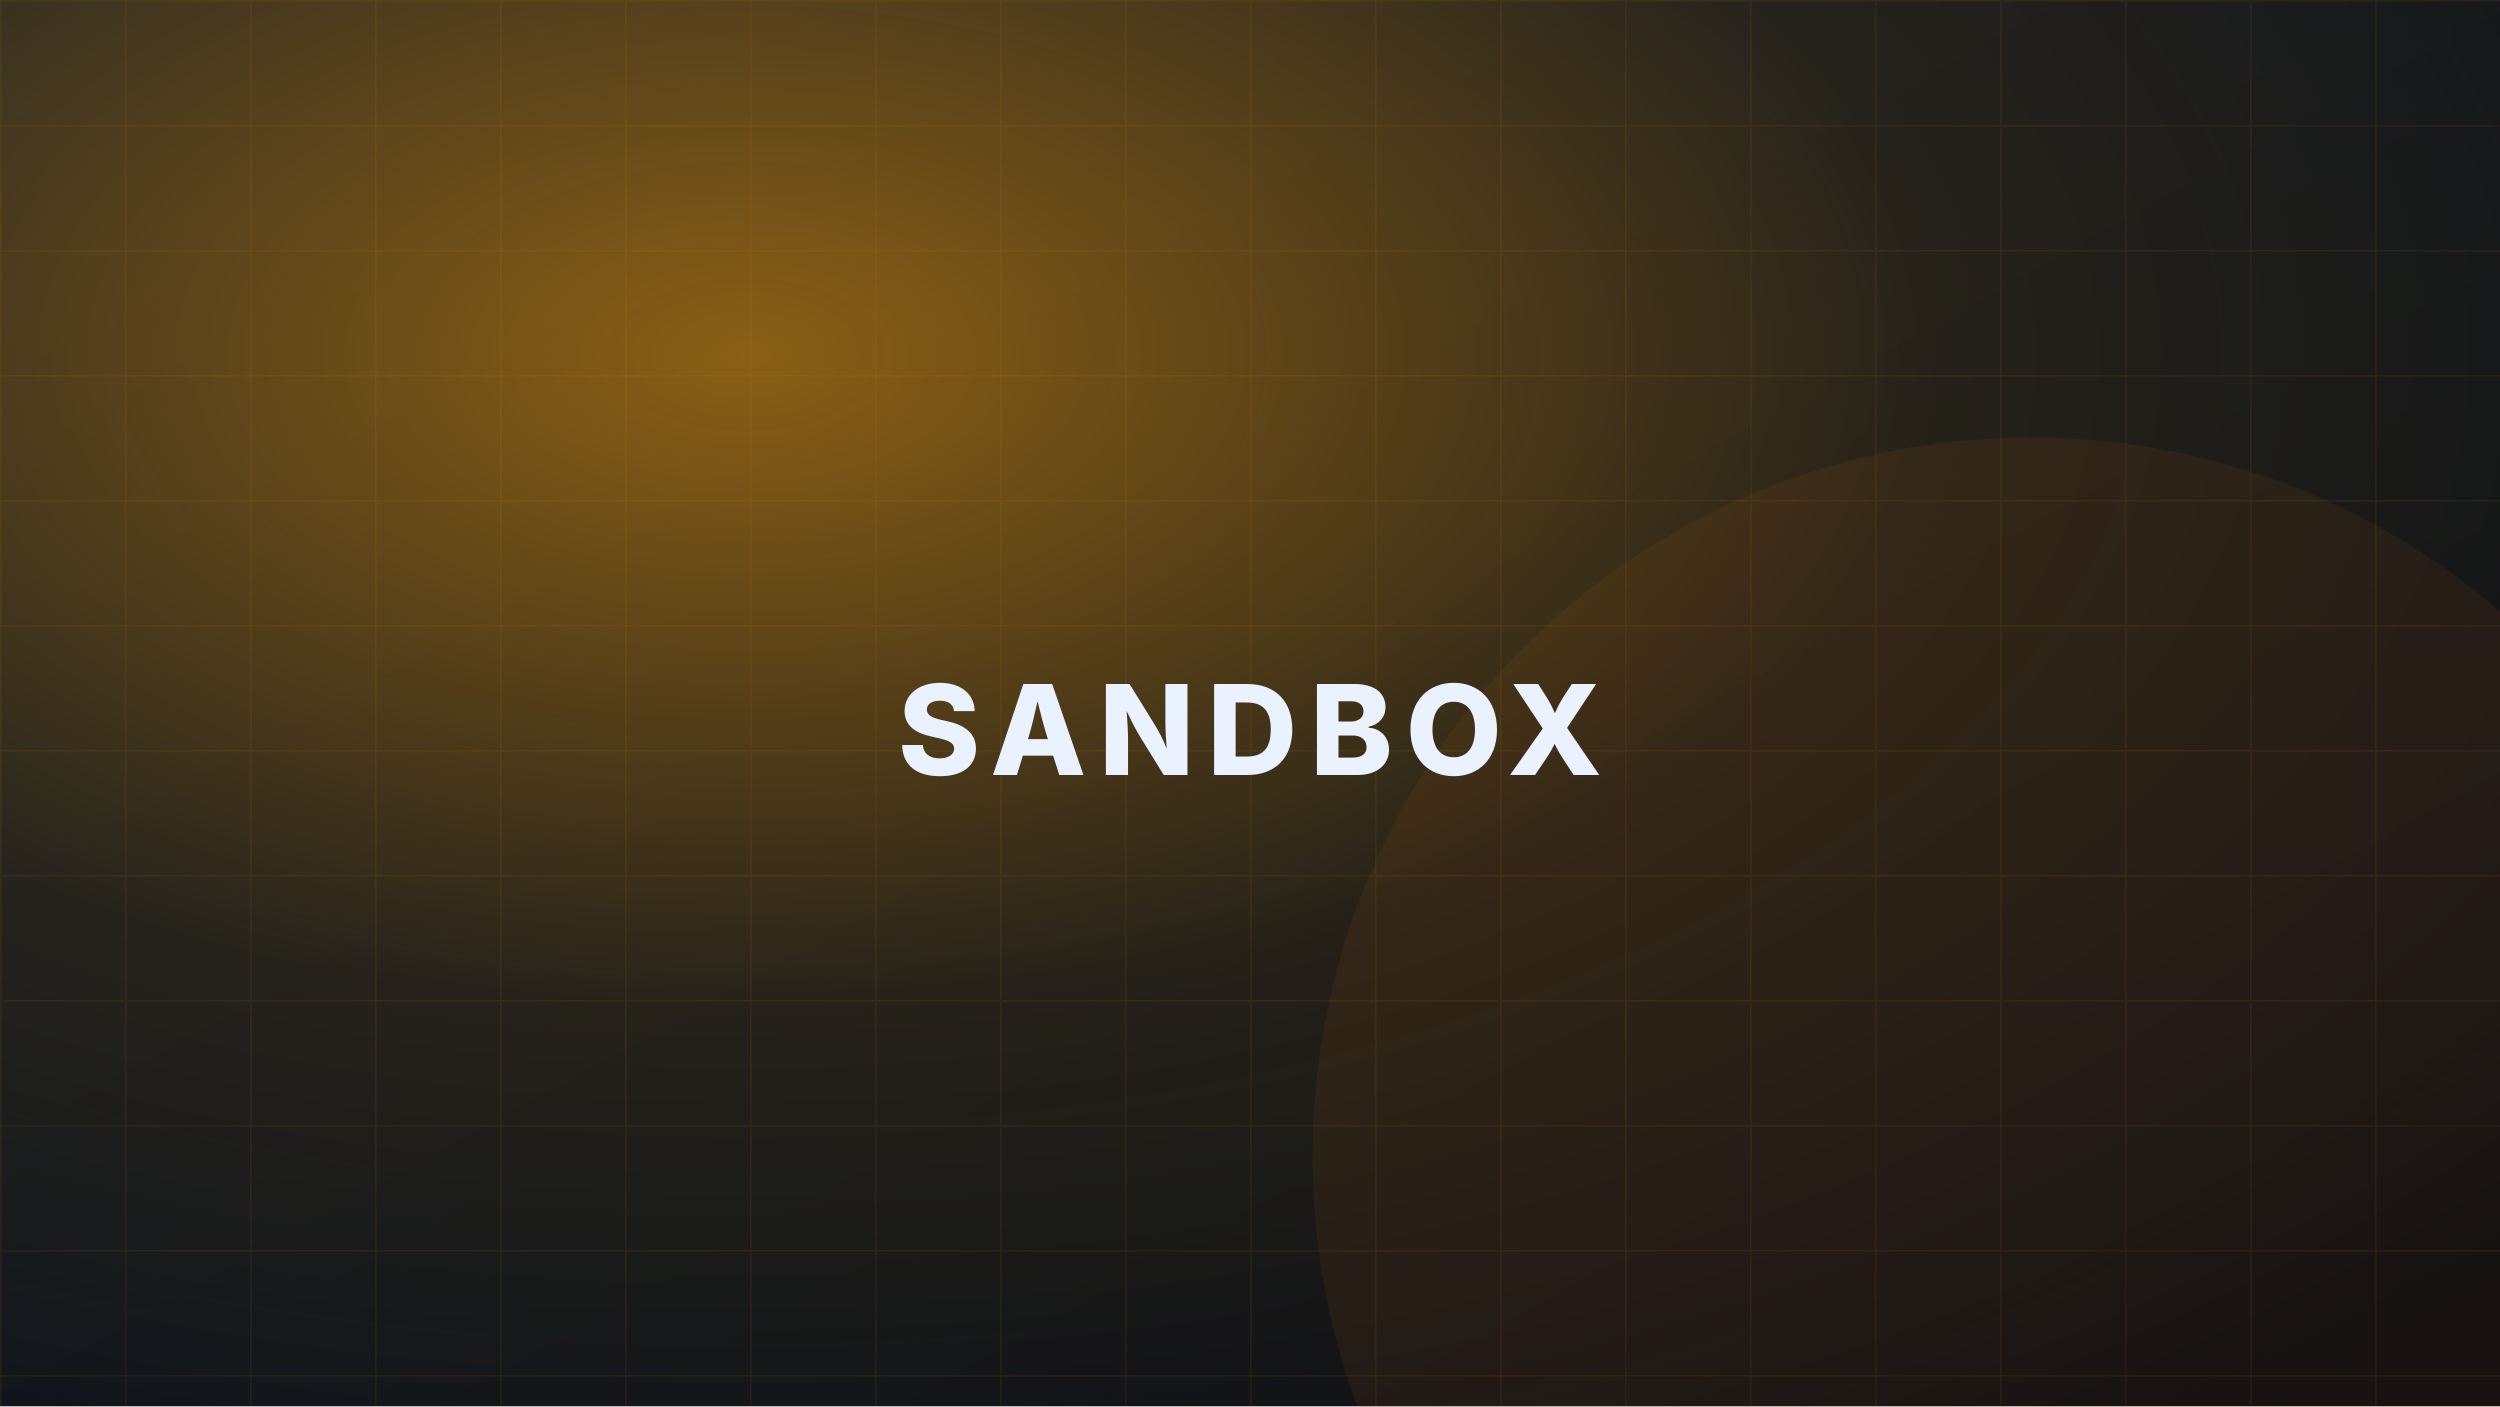
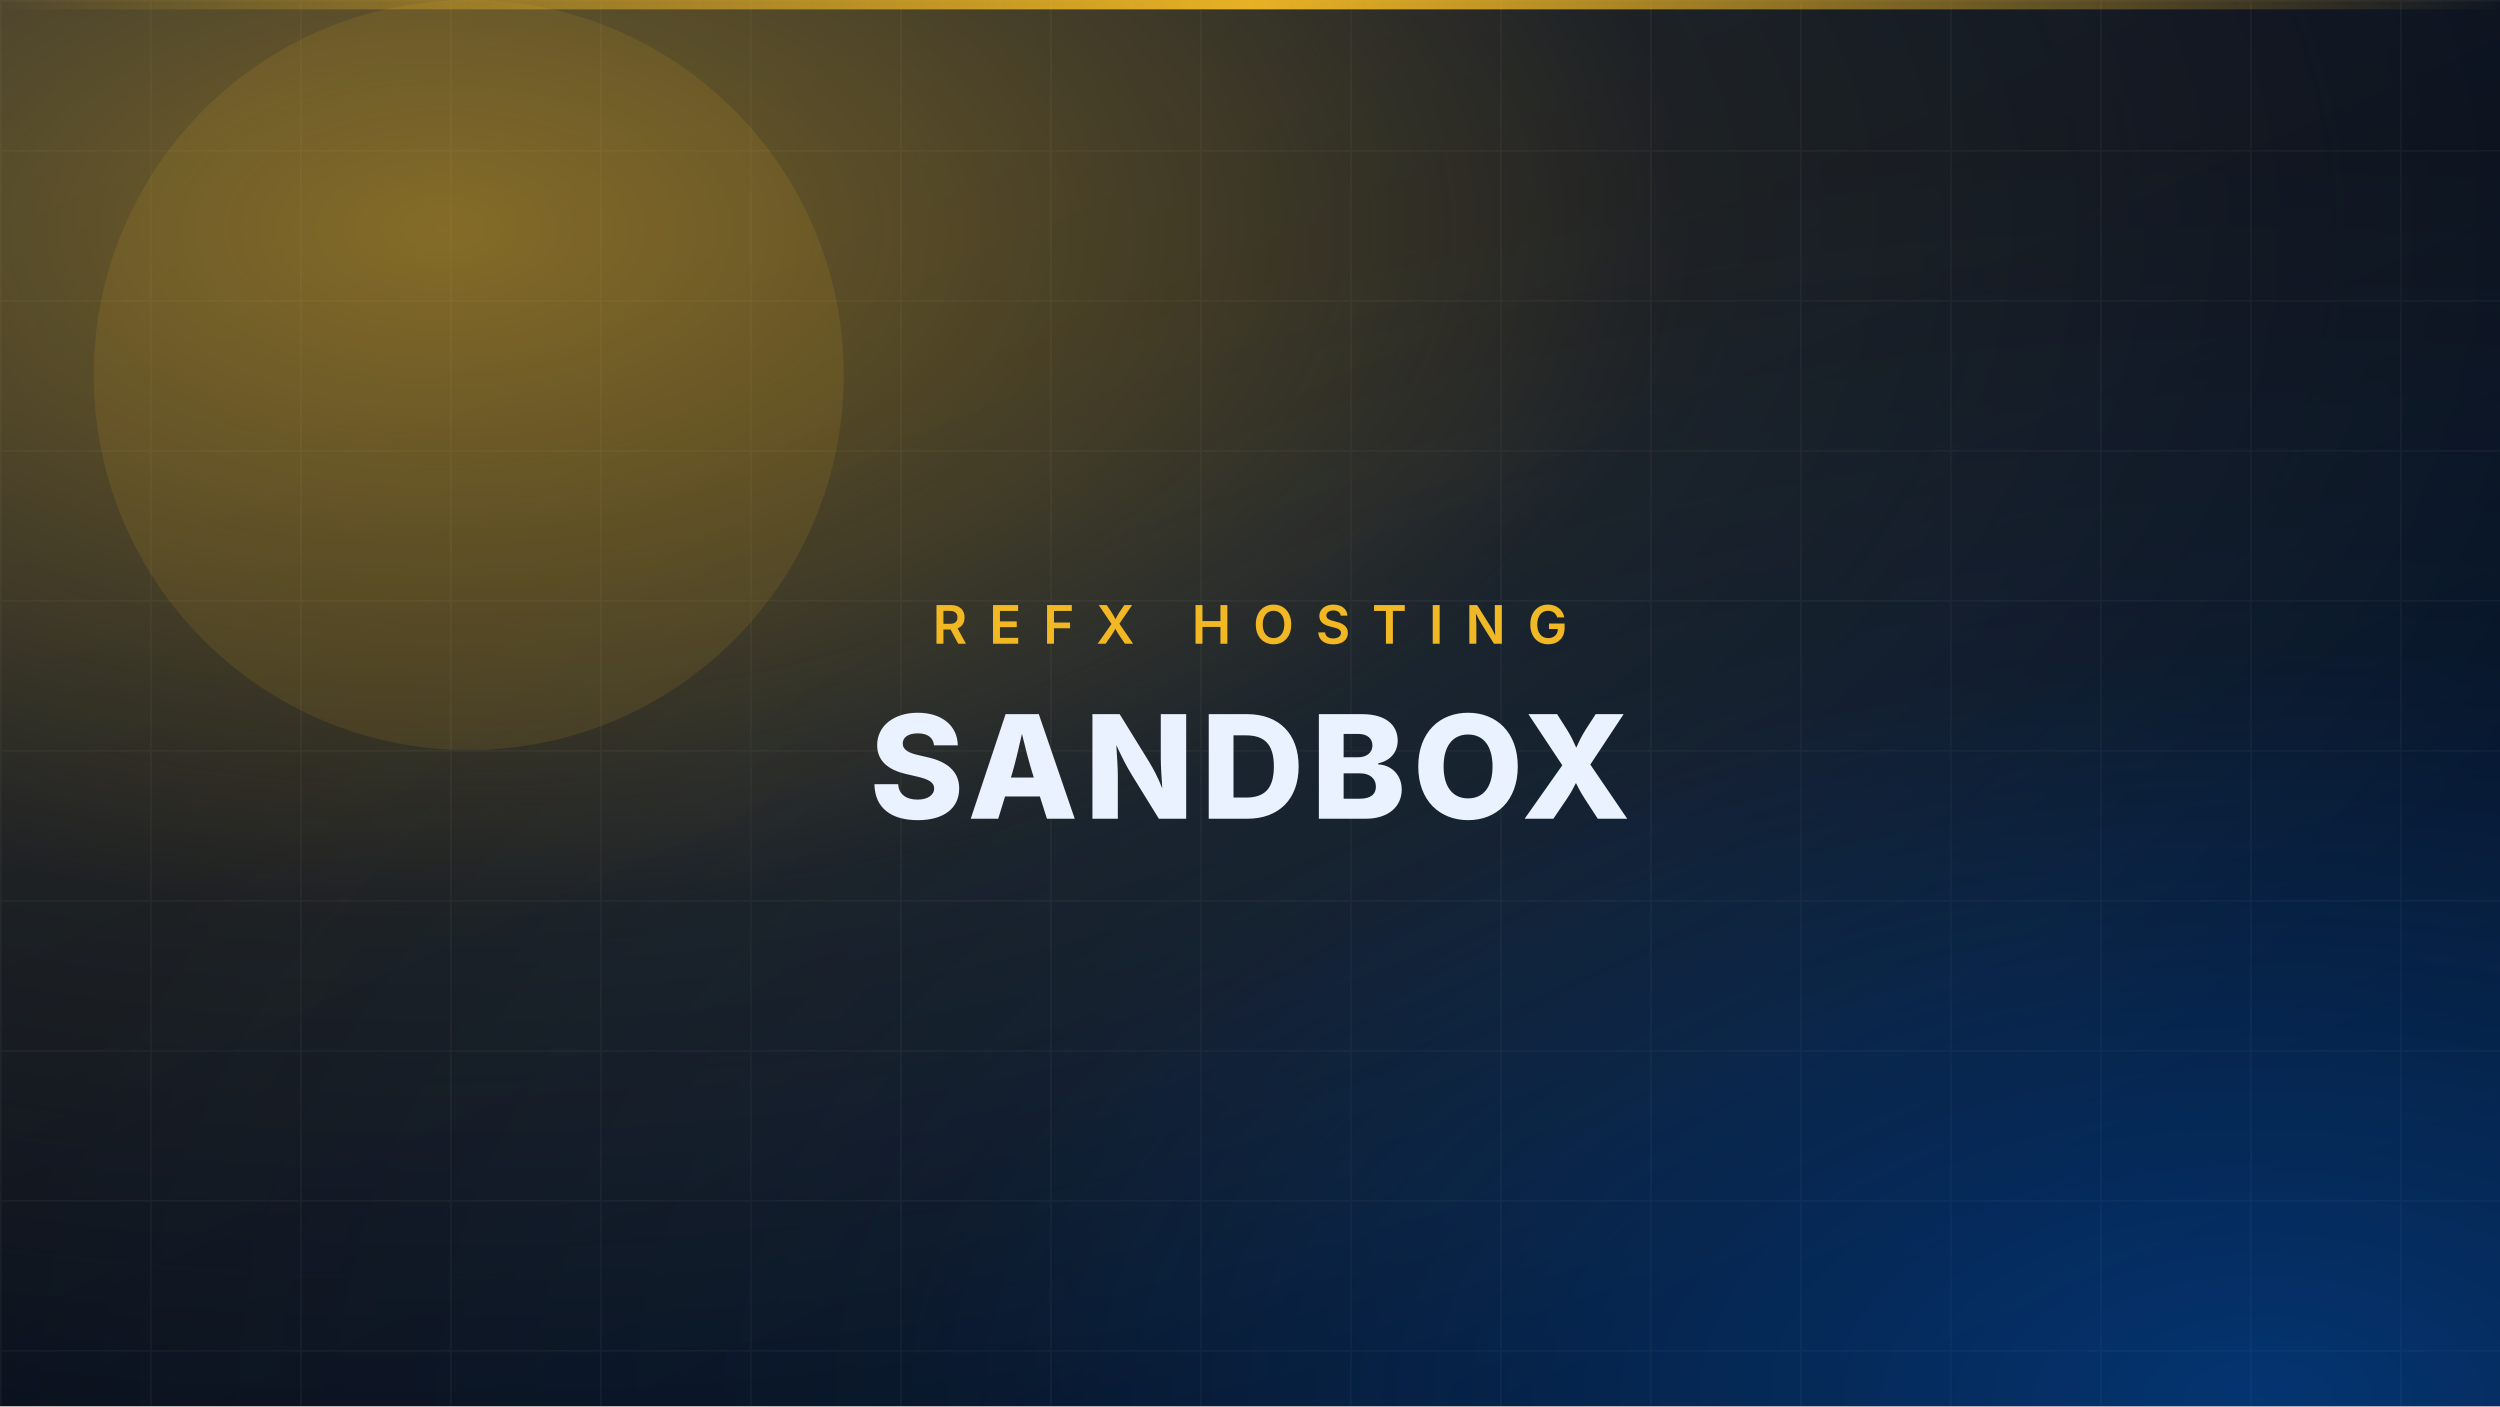
<svg xmlns="http://www.w3.org/2000/svg" viewBox="0 0 800 450" width="800" height="450" role="img" aria-label="SANDBOX">
  <defs>
-     <linearGradient id="g" x1="0" y1="0" x2="1" y2="1">
-       <stop offset="0" stop-color="#0a1626" />
+     <linearGradient id="bg" x1="0" y1="0" x2="0.8" y2="1">
+       <stop offset="0" stop-color="#0c1830" />
      <stop offset="1" stop-color="#070b12" />
    </linearGradient>
-     <radialGradient id="glow" cx="0.3" cy="0.25" r="0.95">
-       <stop offset="0" stop-color="#f59e0b" stop-opacity="0.55" />
-       <stop offset="0.5" stop-color="#f59e0b" stop-opacity="0.12" />
-       <stop offset="1" stop-color="#f59e0b" stop-opacity="0" />
+     <radialGradient id="acc" cx="0.18" cy="0.16" r="0.9">
+       <stop offset="0" stop-color="#fbbf24" stop-opacity="0.45" />
+       <stop offset="0.55" stop-color="#fbbf24" stop-opacity="0.08" />
+       <stop offset="1" stop-color="#fbbf24" stop-opacity="0" />
    </radialGradient>
-     <pattern id="grid" width="40" height="40" patternUnits="userSpaceOnUse">
-       <path d="M40 0H0V40" fill="none" stroke="#f59e0b" stroke-opacity="0.08" stroke-width="1" />
+     <radialGradient id="blu" cx="0.9" cy="1" r="0.9">
+       <stop offset="0" stop-color="#0072ff" stop-opacity="0.4" />
+       <stop offset="0.6" stop-color="#0072ff" stop-opacity="0.08" />
+       <stop offset="1" stop-color="#0072ff" stop-opacity="0" />
+     </radialGradient>
+     <linearGradient id="beam" x1="0" y1="0" x2="1" y2="0">
+       <stop offset="0" stop-color="#fbbf24" stop-opacity="0" />
+       <stop offset="0.5" stop-color="#fbbf24" stop-opacity="0.9" />
+       <stop offset="1" stop-color="#fbbf24" stop-opacity="0" />
+     </linearGradient>
+     <pattern id="grid" width="48" height="48" patternUnits="userSpaceOnUse">
+       <path d="M48 0H0V48" fill="none" stroke="#ffffff" stroke-opacity="0.04" stroke-width="1" />
    </pattern>
  </defs>
-   <rect width="800" height="450" fill="url(#g)" />
+   <rect width="800" height="450" fill="url(#bg)" />
  <rect width="800" height="450" fill="url(#grid)" />
-   <rect width="800" height="450" fill="url(#glow)" />
-   <circle cx="650" cy="370" r="230" fill="#f97316" opacity="0.07" />
+   <rect width="800" height="450" fill="url(#acc)" />
+   <rect width="800" height="450" fill="url(#blu)" />
+   <rect x="0" y="0" width="800" height="3" fill="url(#beam)" />
+   <circle cx="150" cy="120" r="120" fill="#fbbf24" opacity="0.10" />
  <g font-family="Inter, system-ui, sans-serif" text-anchor="middle">
-     <text x="400" y="248" font-size="40" font-weight="800" fill="#eaf2ff" letter-spacing="4">SANDBOX</text>
+     <text x="400" y="206" font-size="17" font-weight="600" letter-spacing="7" fill="#fbbf24" opacity="0.95">REFX HOSTING</text>
+     <text x="400" y="262" font-size="46" font-weight="800" letter-spacing="2" fill="#eaf2ff">SANDBOX</text>
  </g>
</svg>
